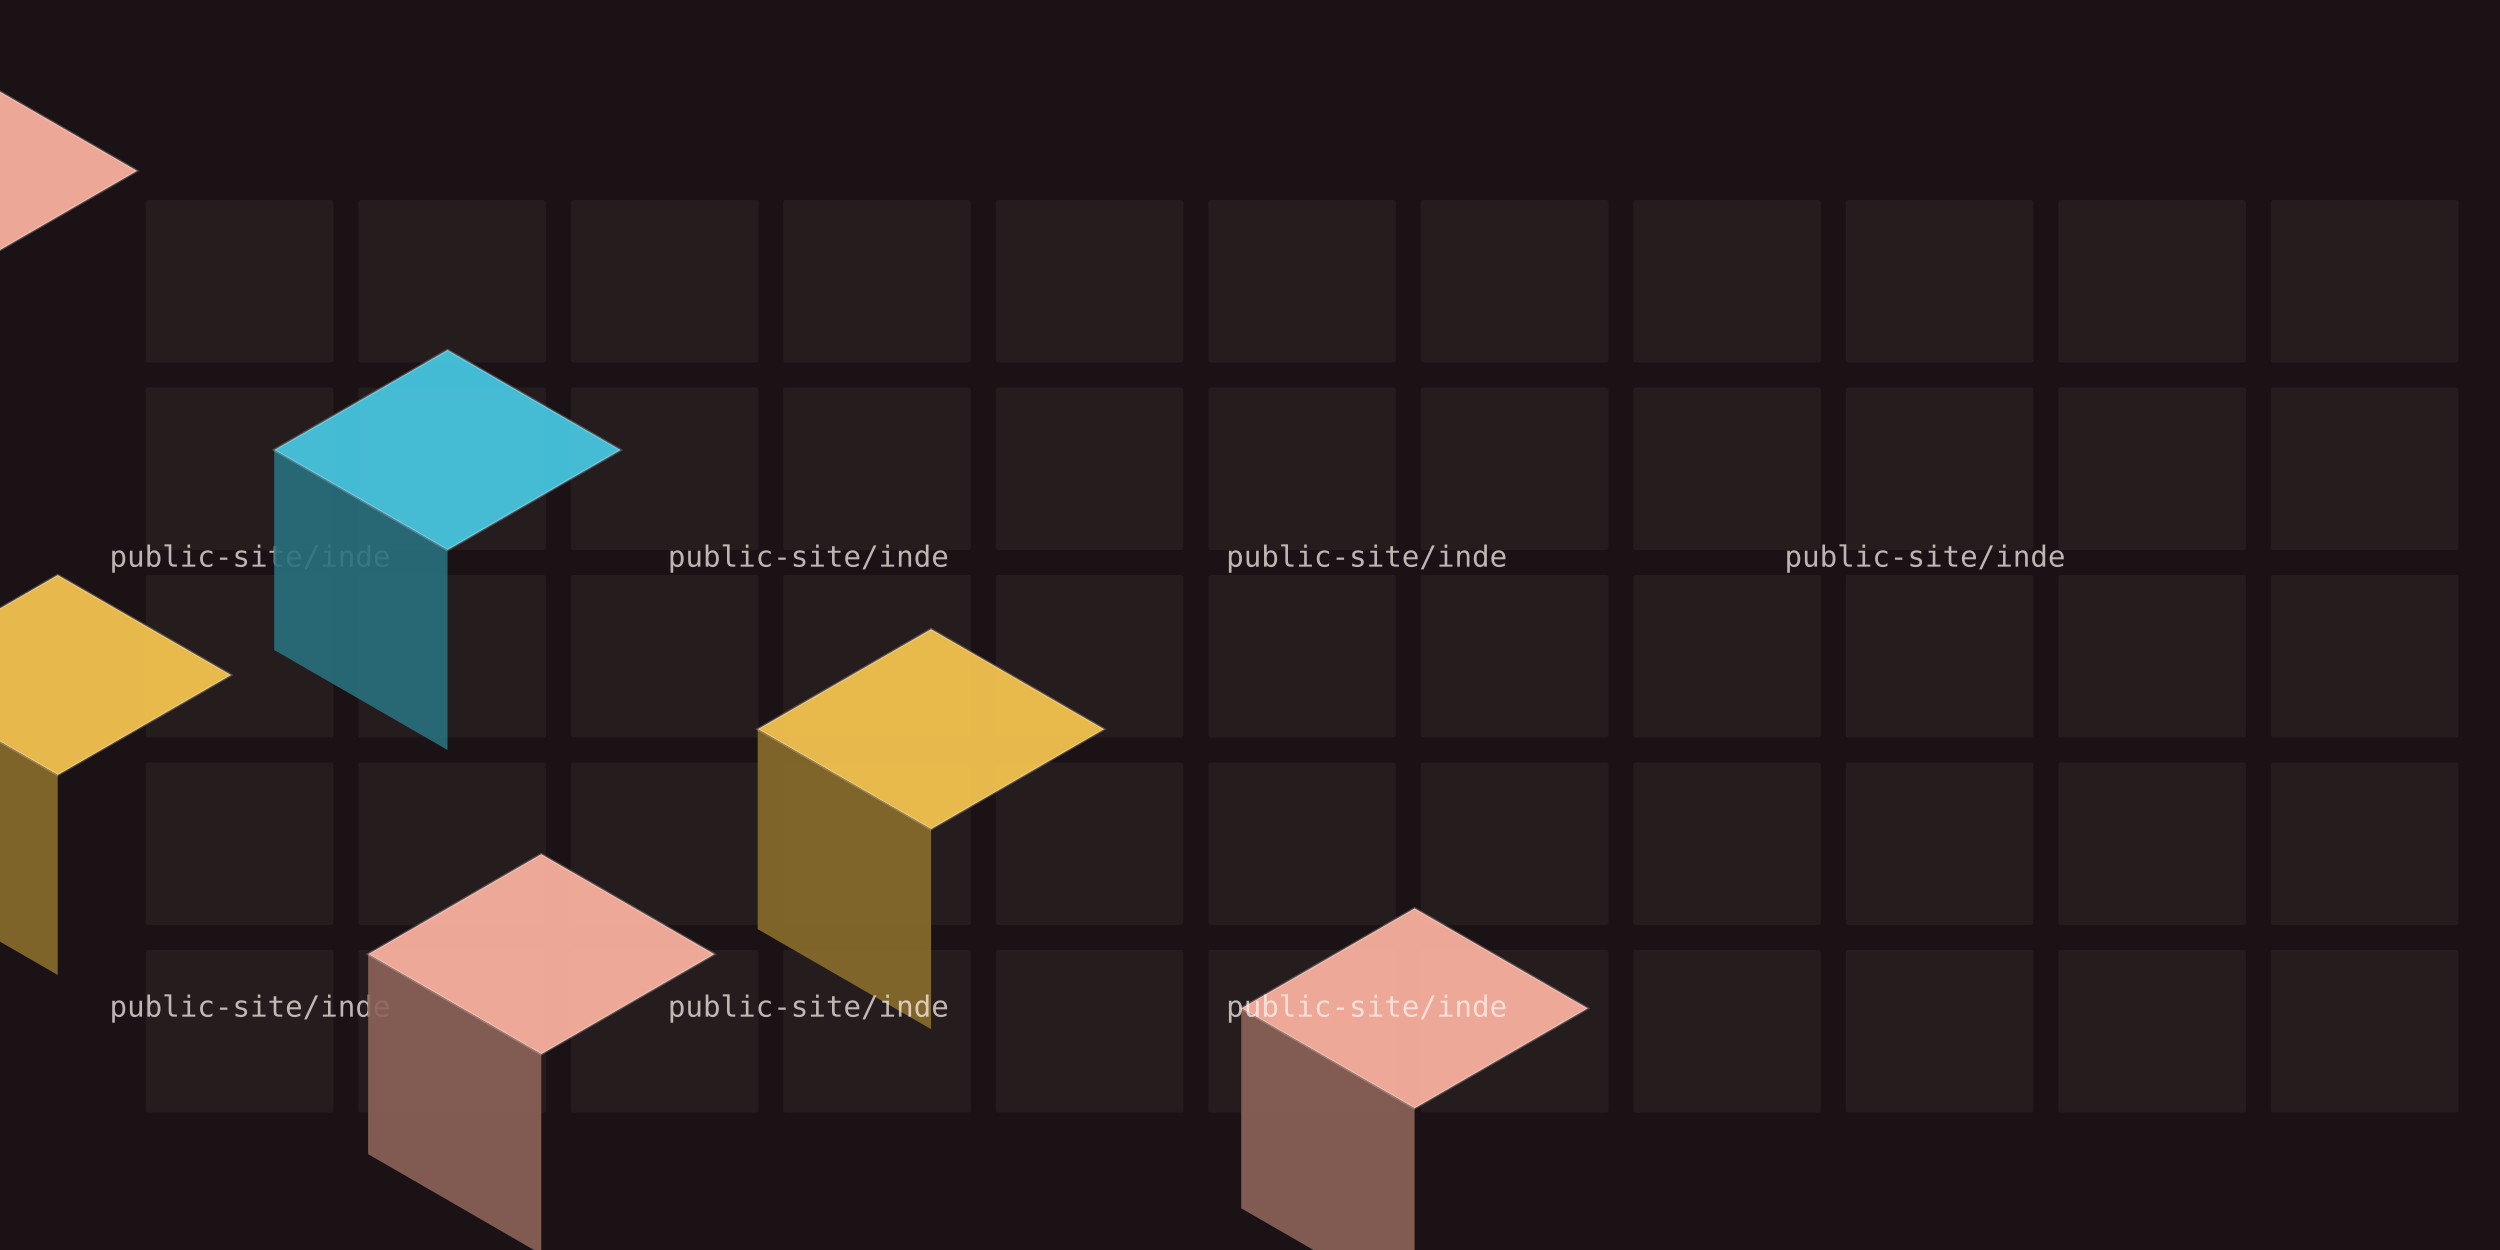
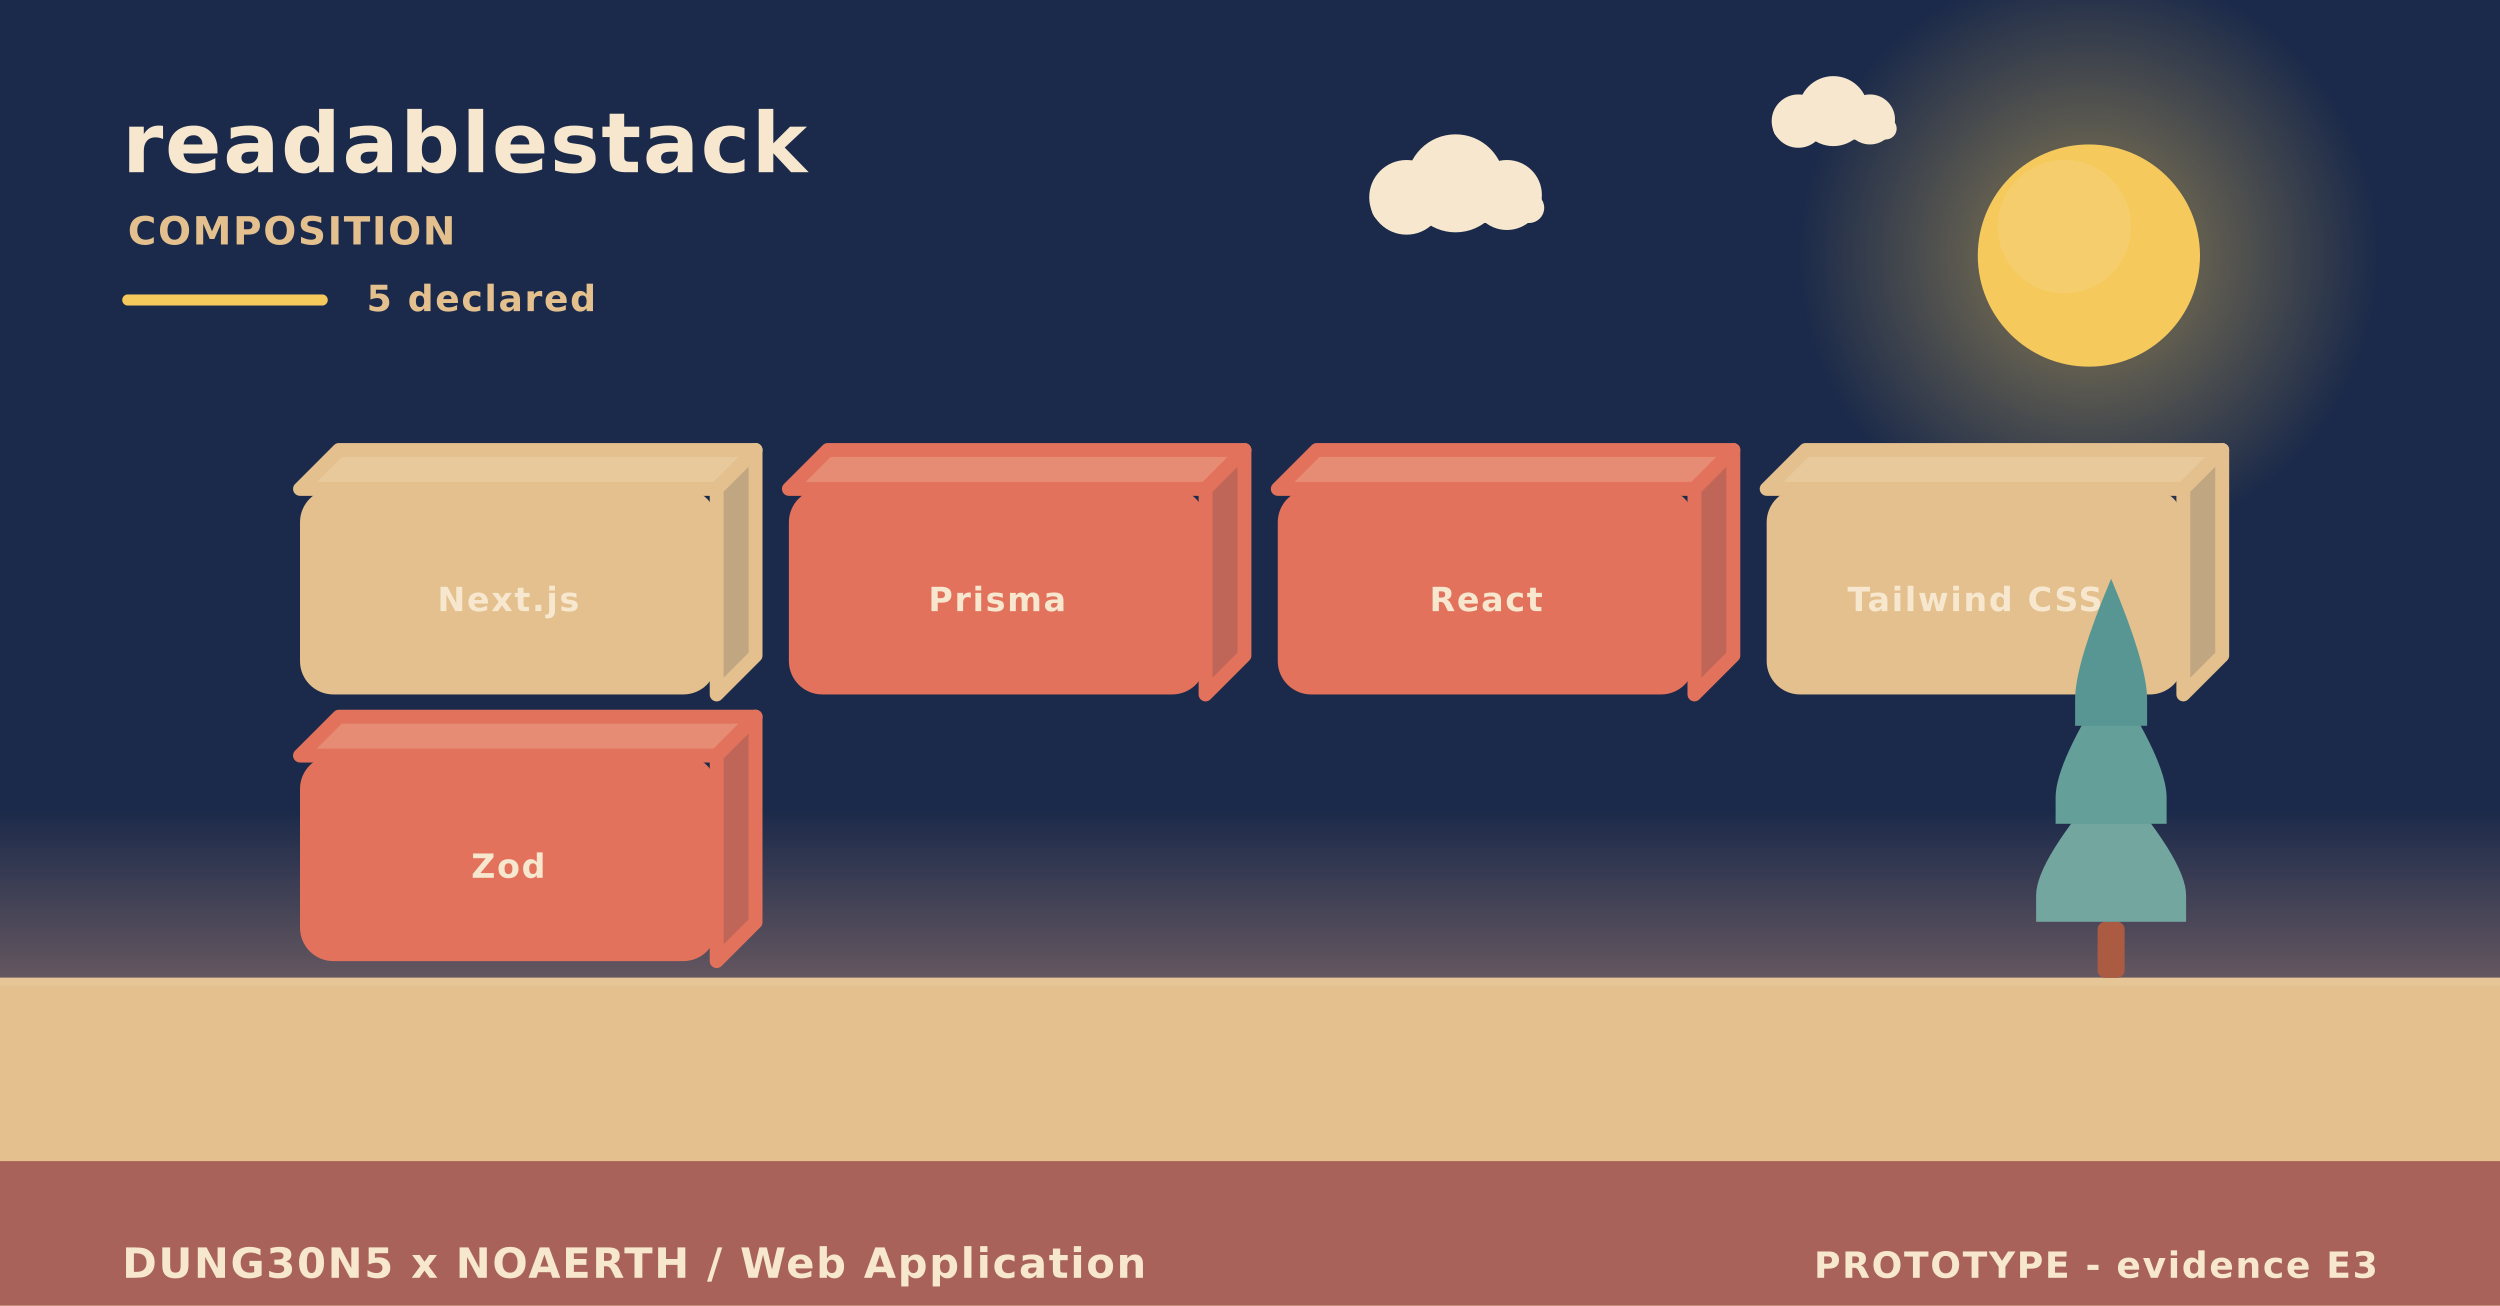
- <svg xmlns="http://www.w3.org/2000/svg" viewBox="0 0 1200 600" width="1200" height="600" role="img" aria-label="readablestack component map">
-   <rect width="1200" height="600" fill="#1a1214" />
-   <defs>
-     <linearGradient id="gc" x1="0" y1="0" x2="1" y2="1">
-       <stop offset="0%" stop-color="#ffb4a2" />
-       <stop offset="100%" stop-color="#48cae4" />
-     </linearGradient>
-   </defs>
-   <rect x="70.00" y="96.00" width="90.00" height="78.00" rx="1.20" fill="#fdf4f0" opacity="0.05" />
-   <rect x="172.00" y="96.00" width="90.00" height="78.00" rx="1.20" fill="#fdf4f0" opacity="0.05" />
-   <rect x="274.00" y="96.00" width="90.00" height="78.00" rx="1.20" fill="#fdf4f0" opacity="0.05" />
-   <rect x="376.00" y="96.00" width="90.00" height="78.00" rx="1.20" fill="#fdf4f0" opacity="0.05" />
-   <rect x="478.00" y="96.00" width="90.00" height="78.00" rx="1.20" fill="#fdf4f0" opacity="0.05" />
-   <rect x="580.00" y="96.00" width="90.00" height="78.00" rx="1.20" fill="#fdf4f0" opacity="0.05" />
-   <rect x="682.00" y="96.00" width="90.00" height="78.00" rx="1.20" fill="#fdf4f0" opacity="0.05" />
-   <rect x="784.00" y="96.00" width="90.00" height="78.00" rx="1.20" fill="#fdf4f0" opacity="0.05" />
-   <rect x="886.00" y="96.00" width="90.00" height="78.00" rx="1.20" fill="#fdf4f0" opacity="0.05" />
-   <rect x="988.00" y="96.00" width="90.00" height="78.00" rx="1.20" fill="#fdf4f0" opacity="0.05" />
-   <rect x="1090.00" y="96.00" width="90.00" height="78.00" rx="1.20" fill="#fdf4f0" opacity="0.05" />
-   <rect x="70.00" y="186.00" width="90.00" height="78.00" rx="1.20" fill="#fdf4f0" opacity="0.05" />
-   <rect x="172.00" y="186.00" width="90.00" height="78.00" rx="1.20" fill="#fdf4f0" opacity="0.05" />
-   <rect x="274.00" y="186.00" width="90.00" height="78.00" rx="1.20" fill="#fdf4f0" opacity="0.05" />
-   <rect x="376.00" y="186.00" width="90.00" height="78.00" rx="1.20" fill="#fdf4f0" opacity="0.05" />
-   <rect x="478.00" y="186.00" width="90.00" height="78.00" rx="1.20" fill="#fdf4f0" opacity="0.05" />
-   <rect x="580.00" y="186.00" width="90.00" height="78.00" rx="1.20" fill="#fdf4f0" opacity="0.05" />
-   <rect x="682.00" y="186.00" width="90.00" height="78.00" rx="1.20" fill="#fdf4f0" opacity="0.05" />
-   <rect x="784.00" y="186.00" width="90.00" height="78.00" rx="1.20" fill="#fdf4f0" opacity="0.05" />
-   <rect x="886.00" y="186.00" width="90.00" height="78.00" rx="1.20" fill="#fdf4f0" opacity="0.05" />
-   <rect x="988.00" y="186.00" width="90.00" height="78.00" rx="1.20" fill="#fdf4f0" opacity="0.05" />
-   <rect x="1090.00" y="186.00" width="90.00" height="78.00" rx="1.20" fill="#fdf4f0" opacity="0.05" />
-   <rect x="70.00" y="276.00" width="90.00" height="78.00" rx="1.20" fill="#fdf4f0" opacity="0.05" />
-   <rect x="172.00" y="276.00" width="90.00" height="78.00" rx="1.20" fill="#fdf4f0" opacity="0.05" />
-   <rect x="274.00" y="276.00" width="90.00" height="78.00" rx="1.20" fill="#fdf4f0" opacity="0.05" />
-   <rect x="376.00" y="276.00" width="90.00" height="78.00" rx="1.20" fill="#fdf4f0" opacity="0.05" />
-   <rect x="478.00" y="276.00" width="90.00" height="78.00" rx="1.20" fill="#fdf4f0" opacity="0.05" />
-   <rect x="580.00" y="276.00" width="90.00" height="78.00" rx="1.20" fill="#fdf4f0" opacity="0.05" />
-   <rect x="682.00" y="276.00" width="90.00" height="78.00" rx="1.20" fill="#fdf4f0" opacity="0.05" />
-   <rect x="784.00" y="276.00" width="90.00" height="78.00" rx="1.20" fill="#fdf4f0" opacity="0.05" />
-   <rect x="886.00" y="276.00" width="90.00" height="78.00" rx="1.20" fill="#fdf4f0" opacity="0.05" />
-   <rect x="988.00" y="276.00" width="90.00" height="78.00" rx="1.20" fill="#fdf4f0" opacity="0.05" />
-   <rect x="1090.00" y="276.00" width="90.00" height="78.00" rx="1.20" fill="#fdf4f0" opacity="0.05" />
-   <rect x="70.00" y="366.00" width="90.00" height="78.00" rx="1.20" fill="#fdf4f0" opacity="0.05" />
-   <rect x="172.00" y="366.00" width="90.00" height="78.00" rx="1.20" fill="#fdf4f0" opacity="0.05" />
-   <rect x="274.00" y="366.00" width="90.00" height="78.00" rx="1.20" fill="#fdf4f0" opacity="0.05" />
-   <rect x="376.00" y="366.00" width="90.00" height="78.00" rx="1.20" fill="#fdf4f0" opacity="0.05" />
-   <rect x="478.00" y="366.00" width="90.00" height="78.00" rx="1.20" fill="#fdf4f0" opacity="0.05" />
-   <rect x="580.00" y="366.00" width="90.00" height="78.00" rx="1.20" fill="#fdf4f0" opacity="0.05" />
-   <rect x="682.00" y="366.00" width="90.00" height="78.00" rx="1.20" fill="#fdf4f0" opacity="0.05" />
-   <rect x="784.00" y="366.00" width="90.00" height="78.00" rx="1.20" fill="#fdf4f0" opacity="0.05" />
-   <rect x="886.00" y="366.00" width="90.00" height="78.00" rx="1.20" fill="#fdf4f0" opacity="0.05" />
-   <rect x="988.00" y="366.00" width="90.00" height="78.00" rx="1.20" fill="#fdf4f0" opacity="0.05" />
-   <rect x="1090.00" y="366.00" width="90.00" height="78.00" rx="1.20" fill="#fdf4f0" opacity="0.05" />
-   <rect x="70.00" y="456.00" width="90.00" height="78.00" rx="1.20" fill="#fdf4f0" opacity="0.05" />
-   <rect x="172.00" y="456.00" width="90.00" height="78.00" rx="1.20" fill="#fdf4f0" opacity="0.05" />
-   <rect x="274.00" y="456.00" width="90.00" height="78.00" rx="1.20" fill="#fdf4f0" opacity="0.05" />
-   <rect x="376.00" y="456.00" width="90.00" height="78.00" rx="1.20" fill="#fdf4f0" opacity="0.05" />
-   <rect x="478.00" y="456.00" width="90.00" height="78.00" rx="1.20" fill="#fdf4f0" opacity="0.05" />
-   <rect x="580.00" y="456.00" width="90.00" height="78.00" rx="1.20" fill="#fdf4f0" opacity="0.05" />
-   <rect x="682.00" y="456.00" width="90.00" height="78.00" rx="1.20" fill="#fdf4f0" opacity="0.05" />
-   <rect x="784.00" y="456.00" width="90.00" height="78.00" rx="1.20" fill="#fdf4f0" opacity="0.05" />
-   <rect x="886.00" y="456.00" width="90.00" height="78.00" rx="1.20" fill="#fdf4f0" opacity="0.05" />
-   <rect x="988.00" y="456.00" width="90.00" height="78.00" rx="1.20" fill="#fdf4f0" opacity="0.05" />
-   <rect x="1090.00" y="456.00" width="90.00" height="78.00" rx="1.20" fill="#fdf4f0" opacity="0.05" />
-   <g transform="rotate(0 120 140)">
-     <polygon points="-17.3,34.0 65.8,82.0 -17.3,130.0 -100.5,82.0" fill="#ffb4a2" opacity="0.92" />
-     <polygon points="-100.5,82.0 -17.3,130.0 -17.3,226.0 -100.5,178.0" fill="#8c6359" opacity="0.9" />
-     <polygon points="-17.3,34.0 65.8,82.0 -17.3,130.0 -100.5,82.0" fill="none" stroke="rgba(255,255,255,0.220)" stroke-width="1.2" />
-     <animateTransform attributeName="transform" type="rotate" values="-32.0 0.00 0.00 0.0 0.00 0.00" dur="6.4s" begin="0.0s" repeatCount="indefinite" />
+ <svg xmlns="http://www.w3.org/2000/svg" width="900" height="470" viewBox="0 0 900 470" role="img" aria-label="readablestack - how it is composed">
+   <linearGradient id="skyc" x1="0" y1="0" x2="0" y2="1">
+     <stop offset="0" stop-color="#1b2a4a" />
+     <stop offset="0.62" stop-color="#1b2a4a" />
+     <stop offset="1" stop-color="#f3ad8a" />
+   </linearGradient>
+   <rect width="900" height="470" fill="url(#skyc)" />
+   <radialGradient id="sunc">
+     <stop offset="0.35" stop-color="#f5c95c" stop-opacity="0.34" />
+     <stop offset="1" stop-color="#f5c95c" stop-opacity="0" />
+   </radialGradient>
+   <circle cx="752" cy="92" r="104" fill="url(#sunc)" />
+   <circle cx="752" cy="92" r="40" fill="#f5c95c" />
+   <circle cx="743.2" cy="81.6" r="24" fill="#f5d27e" opacity="0.5" />
+   <g>
+     <circle cx="524" cy="66" r="17.64" fill="#f6e7ce" />
+     <circle cx="506.36" cy="71.04" r="13.44" fill="#f6e7ce" />
+     <circle cx="542.48" cy="70.2" r="12.6" fill="#f6e7ce" />
+     <rect x="493.76" y="69.36" width="62.16" height="10.92" rx="5.46" fill="#f6e7ce" />
+     <animateTransform attributeName="transform" type="translate" values="0 0;24 0;0 0" dur="36s" begin="0s" repeatCount="indefinite" />
  </g>
-   <text x="120" y="272" font-family="ui-monospace,Menlo,monospace" font-size="14" fill="rgba(253,244,240,0.720)" text-anchor="middle">public-site/inde</text>
-   <g transform="rotate(0 388 140)">
-     <polygon points="214.8,168.0 297.9,216.0 214.8,264.0 131.6,216.0" fill="#48cae4" opacity="0.92" />
-     <polygon points="131.6,216.0 214.8,264.0 214.8,360.0 131.6,312.0" fill="#286f7d" opacity="0.9" />
-     <polygon points="214.8,168.0 297.9,216.0 214.8,264.0 131.6,216.0" fill="none" stroke="rgba(255,255,255,0.220)" stroke-width="1.2" />
-     <animateTransform attributeName="transform" type="rotate" values="-32.0 0.00 0.00 0.0 0.00 0.00" dur="6.4s" begin="0.4s" repeatCount="indefinite" />
+   <g>
+     <circle cx="660" cy="40" r="12.6" fill="#f6e7ce" />
+     <circle cx="647.4" cy="43.6" r="9.6" fill="#f6e7ce" />
+     <circle cx="673.2" cy="43" r="9" fill="#f6e7ce" />
+     <rect x="638.4" y="42.4" width="44.4" height="7.8" rx="3.9" fill="#f6e7ce" />
+     <animateTransform attributeName="transform" type="translate" values="0 0;-18 0;0 0" dur="46s" begin="3s" repeatCount="indefinite" />
  </g>
-   <text x="388" y="272" font-family="ui-monospace,Menlo,monospace" font-size="14" fill="rgba(253,244,240,0.720)" text-anchor="middle">public-site/inde</text>
-   <g transform="rotate(0 656 140)">
-     <polygon points="446.9,302.0 530.0,350.0 446.9,398.0 363.7,350.0" fill="#f9c74f" opacity="0.92" />
-     <polygon points="363.7,350.0 446.9,398.0 446.9,494.0 363.7,446.0" fill="#896d2b" opacity="0.9" />
-     <polygon points="446.9,302.0 530.0,350.0 446.9,398.0 363.7,350.0" fill="none" stroke="rgba(255,255,255,0.220)" stroke-width="1.2" />
-     <animateTransform attributeName="transform" type="rotate" values="-32.0 0.00 0.00 0.0 0.00 0.00" dur="6.4s" begin="0.8s" repeatCount="indefinite" />
+   <rect x="0" y="352" width="900" height="118" fill="#e3c08d" />
+   <rect x="0" y="352" width="900" height="3" fill="#e6c596" />
+   <text x="44" y="62" font-family="Verdana,DejaVu Sans,sans-serif" font-size="30" font-weight="700" letter-spacing="0.6" fill="#f6e7ce" text-anchor="start">readablestack</text>
+   <text x="46" y="88" font-family="Verdana,DejaVu Sans,sans-serif" font-size="14" font-weight="700" letter-spacing="0.6" fill="#e3c08d" text-anchor="start">COMPOSITION</text>
+   <rect x="44" y="106" width="74" height="4" rx="2" fill="#f5c95c" />
+   <text x="132" y="112" font-family="Verdana,DejaVu Sans,sans-serif" font-size="13" font-weight="700" letter-spacing="0.6" fill="#e3c08d" text-anchor="start">5 declared</text>
+   <g>
+     <path d="M108,176 L258,176 L272,162 L122,162 Z" fill="#e7c99b" stroke="#e3c08d" stroke-width="5" stroke-linejoin="round" />
+     <path d="M258,176 L272,162 L272,236 L258,250 Z" fill="#c1a682" stroke="#e3c08d" stroke-width="5" stroke-linejoin="round" />
+     <rect x="108" y="176" width="150" height="74" rx="12" fill="#e3c08d" />
+     <animateTransform attributeName="transform" type="translate" values="0 10;0 0" dur="0.75s" begin="0s" fill="freeze" />
  </g>
-   <text x="656" y="272" font-family="ui-monospace,Menlo,monospace" font-size="14" fill="rgba(253,244,240,0.720)" text-anchor="middle">public-site/inde</text>
-   <g transform="rotate(0 924 140)">
-     <polygon points="679.0,436.0 762.1,484.0 679.0,532.0 595.8,484.0" fill="#ffb4a2" opacity="0.92" />
-     <polygon points="595.8,484.0 679.0,532.0 679.0,628.0 595.8,580.0" fill="#8c6359" opacity="0.9" />
-     <polygon points="679.0,436.0 762.1,484.0 679.0,532.0 595.8,484.0" fill="none" stroke="rgba(255,255,255,0.220)" stroke-width="1.2" />
-     <animateTransform attributeName="transform" type="rotate" values="-32.0 0.00 0.00 0.0 0.00 0.00" dur="6.4s" begin="1.2s" repeatCount="indefinite" />
+   <text x="183" y="220" font-family="Verdana,DejaVu Sans,sans-serif" font-size="12" font-weight="700" letter-spacing="0.6" fill="#f6e7ce" text-anchor="middle">Next.js</text>
+   <g>
+     <path d="M284,176 L434,176 L448,162 L298,162 Z" fill="#e68c74" stroke="#e2725b" stroke-width="5" stroke-linejoin="round" />
+     <path d="M434,176 L448,162 L448,236 L434,250 Z" fill="#c06658" stroke="#e2725b" stroke-width="5" stroke-linejoin="round" />
+     <rect x="284" y="176" width="150" height="74" rx="12" fill="#e2725b" />
+     <animateTransform attributeName="transform" type="translate" values="0 10;0 0" dur="0.75s" begin="0.16s" fill="freeze" />
  </g>
-   <text x="924" y="272" font-family="ui-monospace,Menlo,monospace" font-size="14" fill="rgba(253,244,240,0.720)" text-anchor="middle">public-site/inde</text>
-   <g transform="rotate(0 120 356)">
-     <polygon points="-204.4,142.0 -121.2,190.0 -204.4,238.0 -287.5,190.0" fill="#48cae4" opacity="0.92" />
-     <polygon points="-287.5,190.0 -204.4,238.0 -204.4,334.0 -287.5,286.0" fill="#286f7d" opacity="0.9" />
-     <polygon points="-204.4,142.0 -121.2,190.0 -204.4,238.0 -287.5,190.0" fill="none" stroke="rgba(255,255,255,0.220)" stroke-width="1.2" />
-     <animateTransform attributeName="transform" type="rotate" values="-32.0 0.00 0.00 0.0 0.00 0.00" dur="6.4s" begin="1.6s" repeatCount="indefinite" />
+   <text x="359" y="220" font-family="Verdana,DejaVu Sans,sans-serif" font-size="12" font-weight="700" letter-spacing="0.6" fill="#f6e7ce" text-anchor="middle">Prisma</text>
+   <g>
+     <path d="M460,176 L610,176 L624,162 L474,162 Z" fill="#e68c74" stroke="#e2725b" stroke-width="5" stroke-linejoin="round" />
+     <path d="M610,176 L624,162 L624,236 L610,250 Z" fill="#c06658" stroke="#e2725b" stroke-width="5" stroke-linejoin="round" />
+     <rect x="460" y="176" width="150" height="74" rx="12" fill="#e2725b" />
+     <animateTransform attributeName="transform" type="translate" values="0 10;0 0" dur="0.75s" begin="0.32s" fill="freeze" />
  </g>
-   <text x="120" y="488" font-family="ui-monospace,Menlo,monospace" font-size="14" fill="rgba(253,244,240,0.720)" text-anchor="middle">public-site/inde</text>
-   <g transform="rotate(0 388 356)">
-     <polygon points="27.7,276.0 110.9,324.0 27.7,372.0 -55.4,324.0" fill="#f9c74f" opacity="0.92" />
-     <polygon points="-55.4,324.0 27.7,372.0 27.7,468.0 -55.4,420.0" fill="#896d2b" opacity="0.9" />
-     <polygon points="27.7,276.0 110.9,324.0 27.7,372.0 -55.4,324.0" fill="none" stroke="rgba(255,255,255,0.220)" stroke-width="1.2" />
-     <animateTransform attributeName="transform" type="rotate" values="-32.0 0.00 0.00 0.0 0.00 0.00" dur="6.4s" begin="2.0s" repeatCount="indefinite" />
+   <text x="535" y="220" font-family="Verdana,DejaVu Sans,sans-serif" font-size="12" font-weight="700" letter-spacing="0.6" fill="#f6e7ce" text-anchor="middle">React</text>
+   <g>
+     <path d="M636,176 L786,176 L800,162 L650,162 Z" fill="#e7c99b" stroke="#e3c08d" stroke-width="5" stroke-linejoin="round" />
+     <path d="M786,176 L800,162 L800,236 L786,250 Z" fill="#c1a682" stroke="#e3c08d" stroke-width="5" stroke-linejoin="round" />
+     <rect x="636" y="176" width="150" height="74" rx="12" fill="#e3c08d" />
+     <animateTransform attributeName="transform" type="translate" values="0 10;0 0" dur="0.75s" begin="0.48s" fill="freeze" />
  </g>
-   <text x="388" y="488" font-family="ui-monospace,Menlo,monospace" font-size="14" fill="rgba(253,244,240,0.720)" text-anchor="middle">public-site/inde</text>
-   <g transform="rotate(0 656 356)">
-     <polygon points="259.8,410.0 342.9,458.0 259.8,506.0 176.7,458.0" fill="#ffb4a2" opacity="0.92" />
-     <polygon points="176.7,458.0 259.8,506.0 259.8,602.0 176.7,554.0" fill="#8c6359" opacity="0.9" />
-     <polygon points="259.8,410.0 342.9,458.0 259.8,506.0 176.7,458.0" fill="none" stroke="rgba(255,255,255,0.220)" stroke-width="1.2" />
-     <animateTransform attributeName="transform" type="rotate" values="-32.0 0.00 0.00 0.0 0.00 0.00" dur="6.4s" begin="2.4s" repeatCount="indefinite" />
+   <text x="711" y="220" font-family="Verdana,DejaVu Sans,sans-serif" font-size="12" font-weight="700" letter-spacing="0.6" fill="#f6e7ce" text-anchor="middle">Tailwind CSS</text>
+   <g>
+     <path d="M108,272 L258,272 L272,258 L122,258 Z" fill="#e68c74" stroke="#e2725b" stroke-width="5" stroke-linejoin="round" />
+     <path d="M258,272 L272,258 L272,332 L258,346 Z" fill="#c06658" stroke="#e2725b" stroke-width="5" stroke-linejoin="round" />
+     <rect x="108" y="272" width="150" height="74" rx="12" fill="#e2725b" />
+     <animateTransform attributeName="transform" type="translate" values="0 10;0 0" dur="0.75s" begin="0.64s" fill="freeze" />
  </g>
-   <text x="656" y="488" font-family="ui-monospace,Menlo,monospace" font-size="14" fill="rgba(253,244,240,0.720)" text-anchor="middle">public-site/inde</text>
+   <text x="183" y="316" font-family="Verdana,DejaVu Sans,sans-serif" font-size="12" font-weight="700" letter-spacing="0.6" fill="#f6e7ce" text-anchor="middle">Zod</text>
+   <rect x="755.14" y="331.84" width="9.72" height="20.16" rx="2.7" fill="#ac5b43" />
+   <path d="M760,278.92 Q733,309.61 733,322.31 Q733,331.84 733,331.84 L787,331.84 Q787,331.84 787,322.31 Q787,309.61 760,278.92 Z" fill="#74a6a0" />
+   <path d="M760,243.64 Q740.02,274.33 740.02,287.03 Q740.02,296.56 740.02,296.56 L779.98,296.56 Q779.98,296.56 779.98,287.03 Q779.98,274.33 760,243.64 Z" fill="#649f9a" />
+   <path d="M760,208.36 Q747.04,239.05 747.04,251.75 Q747.04,261.28 747.04,261.28 L772.96,261.28 Q772.96,261.28 772.96,251.75 Q772.96,239.05 760,208.36 Z" fill="#589694" />
+   <rect x="0" y="418" width="900" height="52" rx="0" fill="#a65c56" opacity="0.94" />
+   <text x="44" y="460" font-family="Verdana,DejaVu Sans,sans-serif" font-size="15" font-weight="700" letter-spacing="0.6" fill="#f6e7ce" text-anchor="start">DUNG30N5 x NOAERTH  /  Web Application</text>
+   <text x="856" y="460" font-family="Verdana,DejaVu Sans,sans-serif" font-size="13" font-weight="700" letter-spacing="0.6" fill="#f6e7ce" text-anchor="end">PROTOTYPE  -  evidence E3</text>
</svg>
